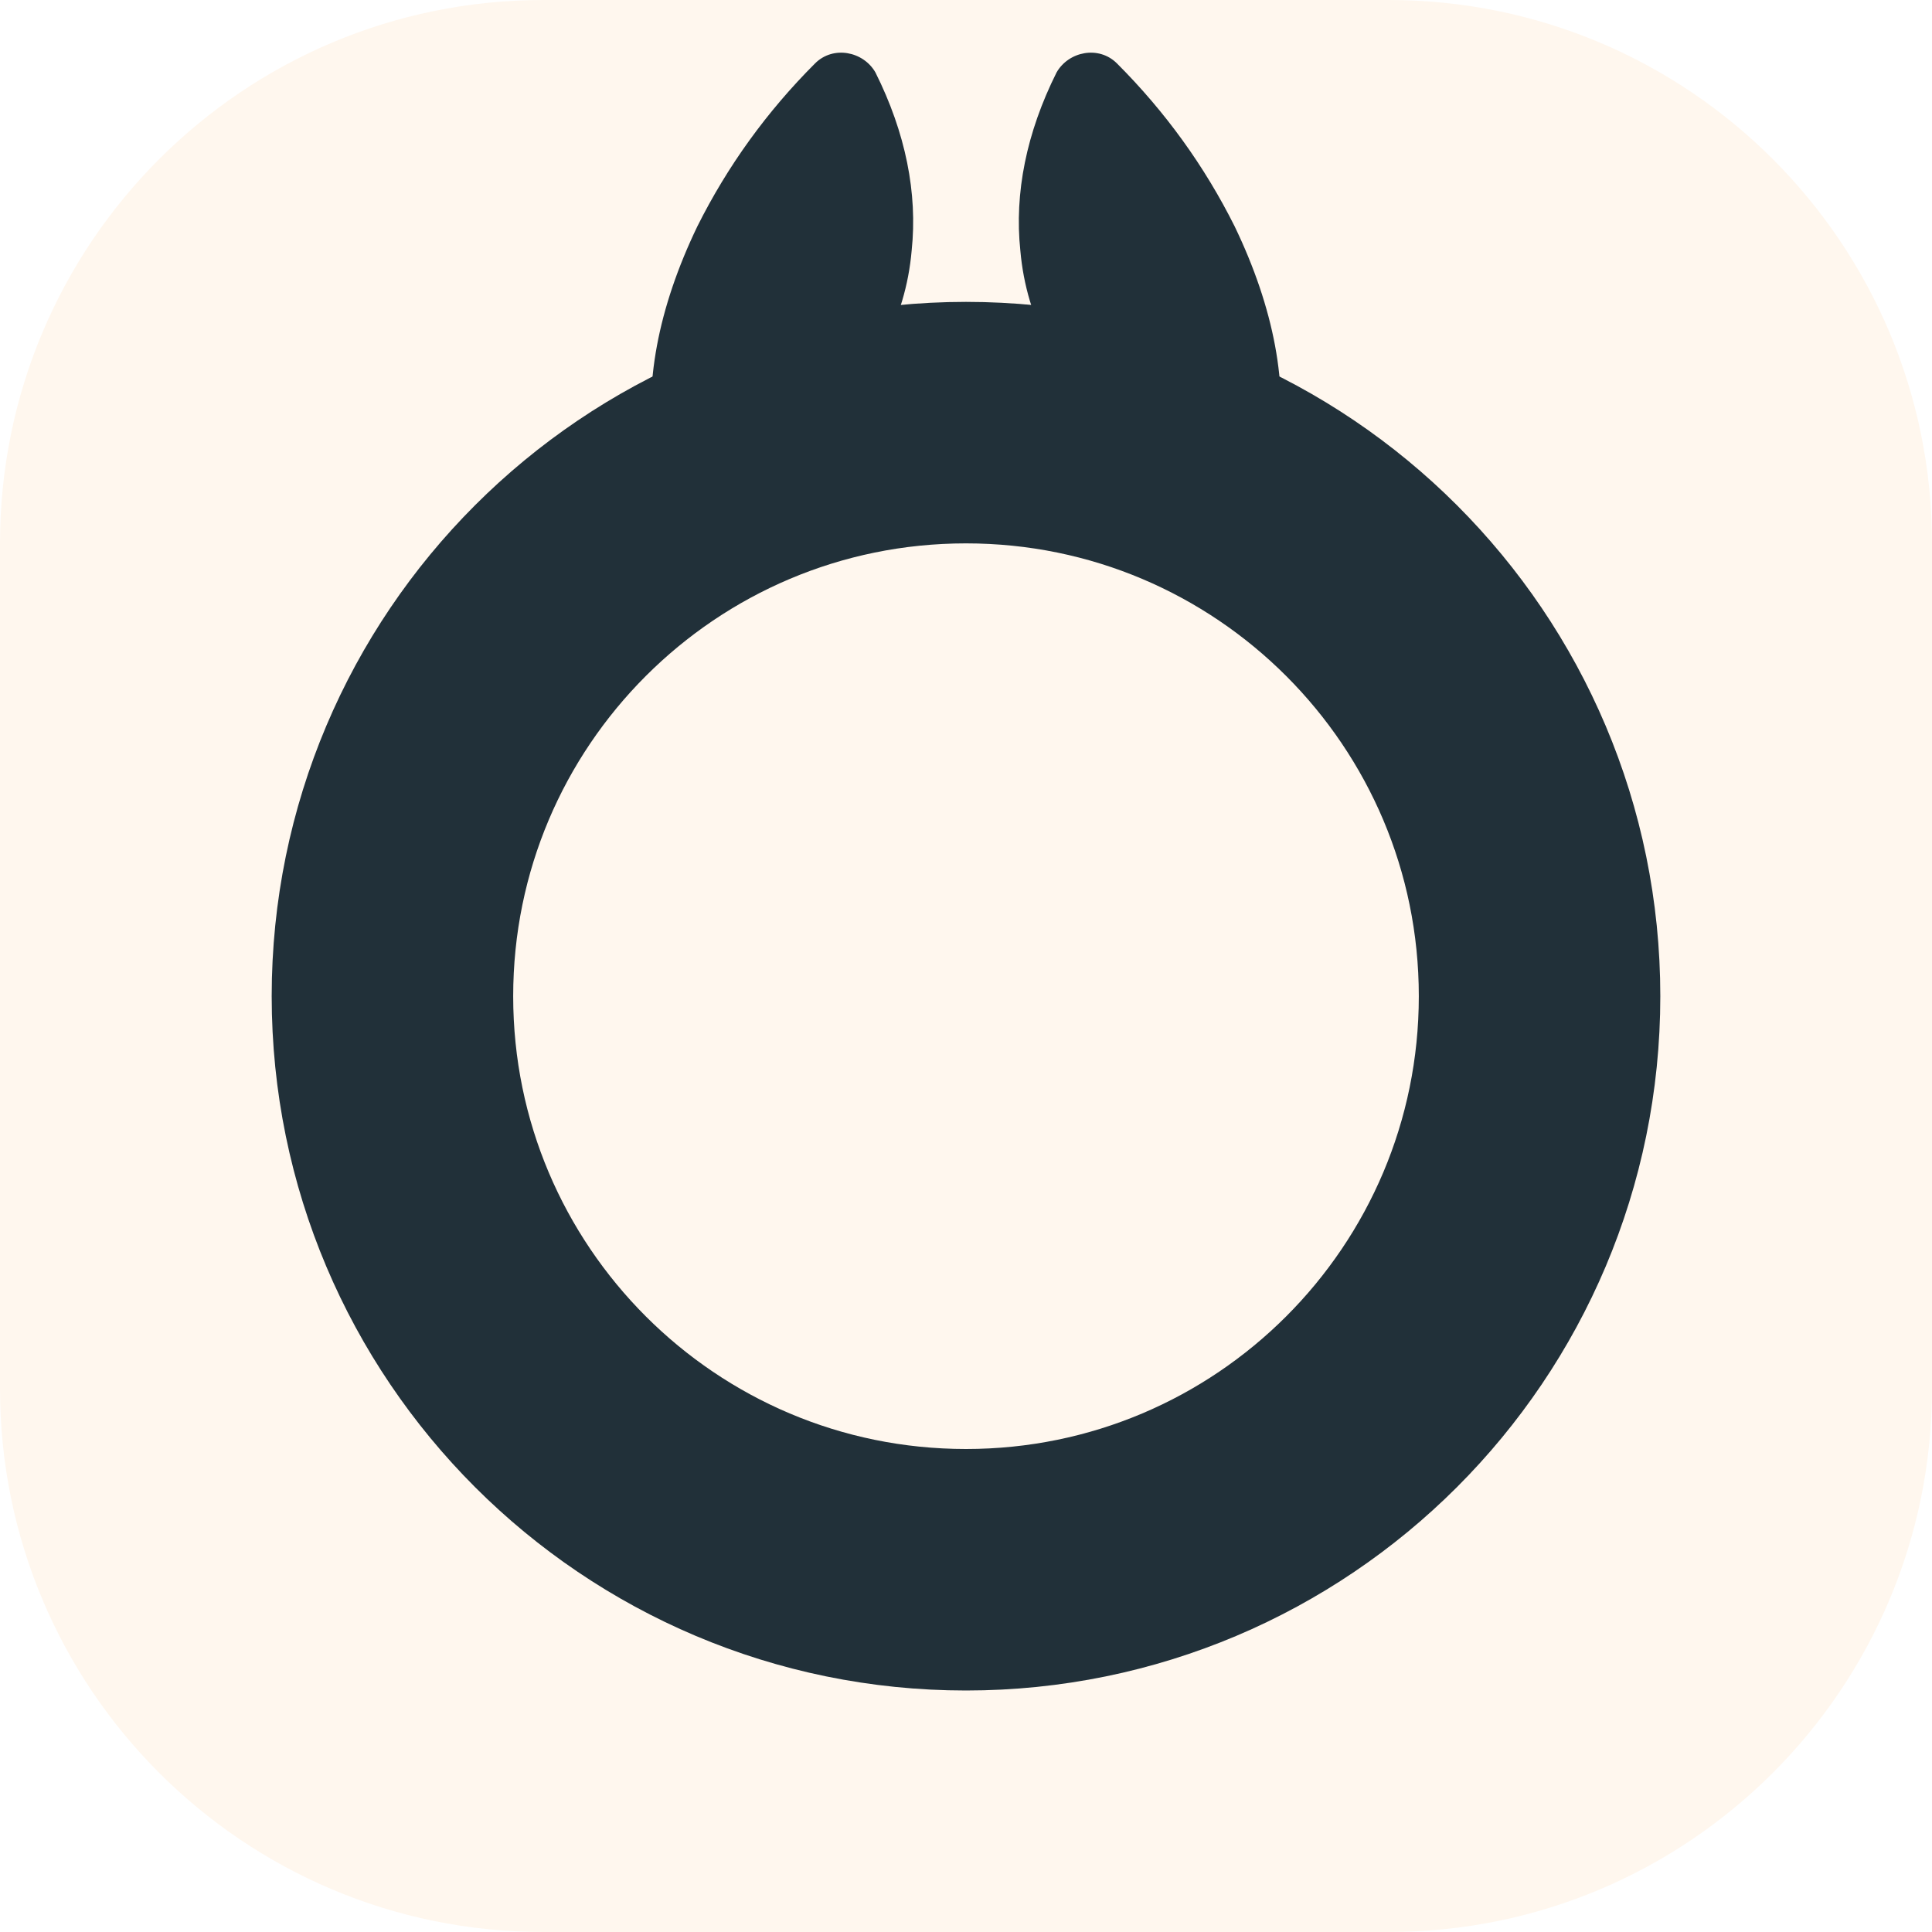
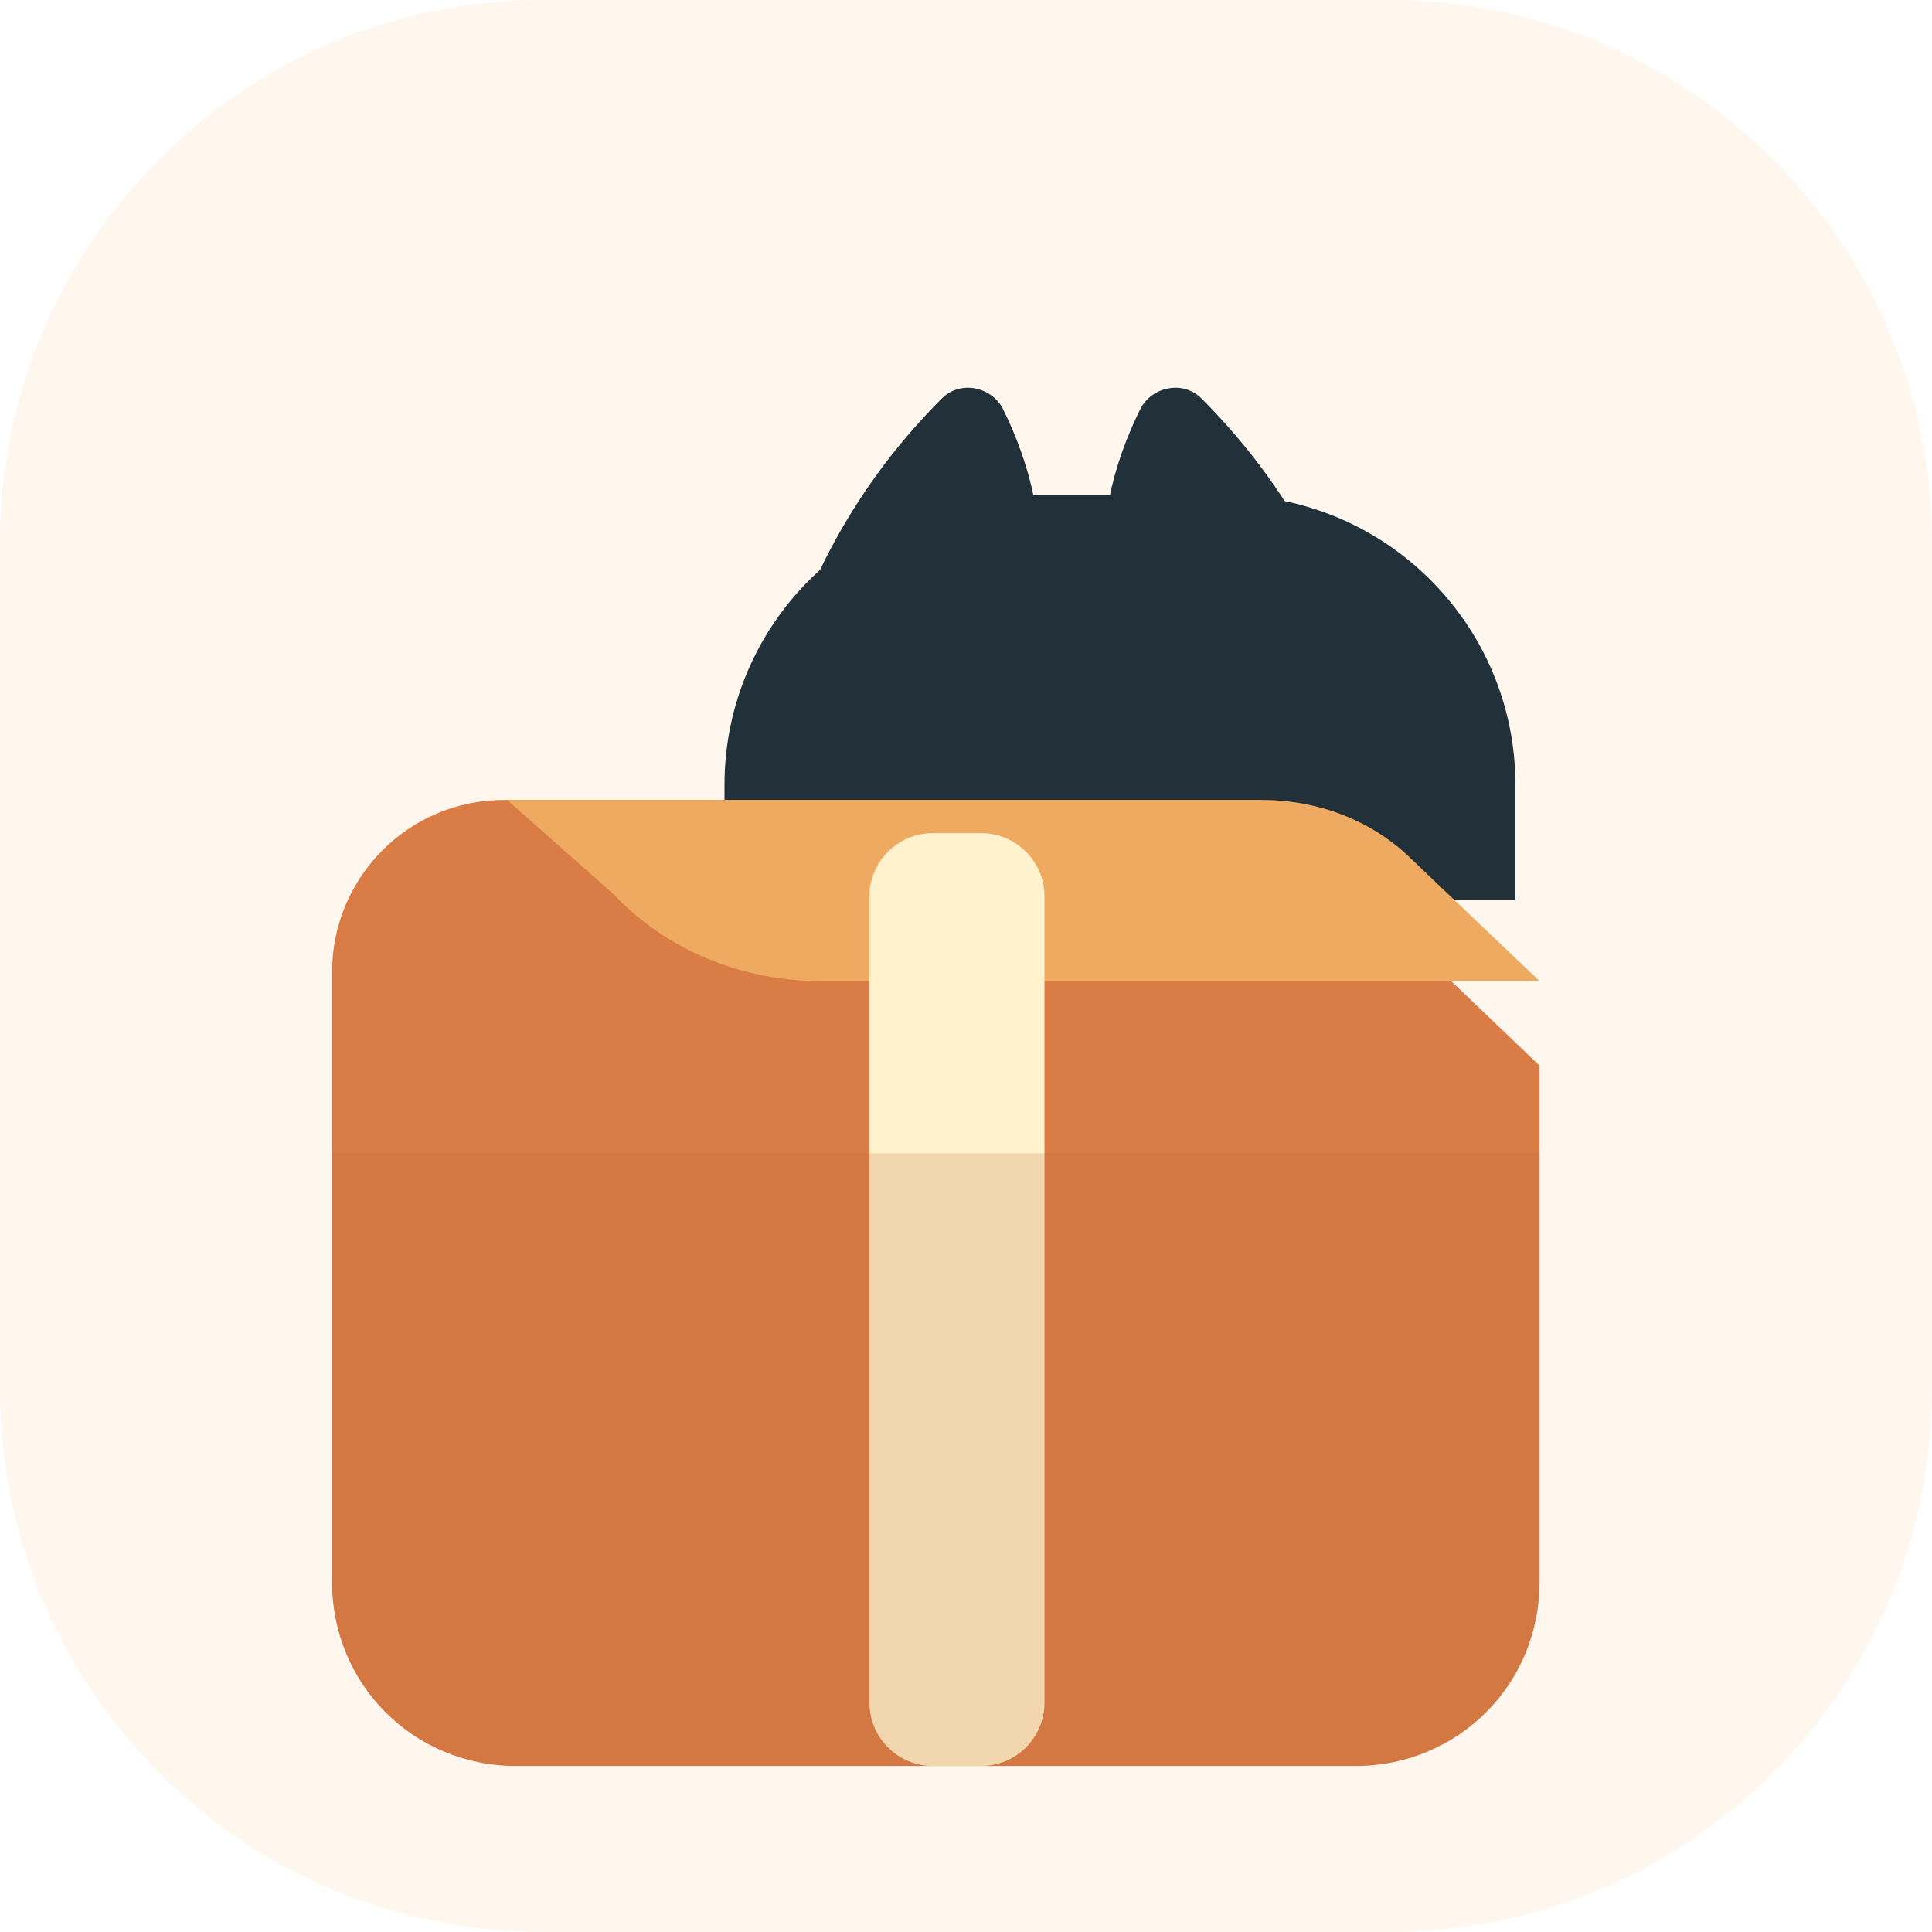
<svg xmlns="http://www.w3.org/2000/svg" viewBox="0 0 64 64">
  <rect width="64" height="64" rx="18" fill="#fff7ee" />
-   <path d="M21.7 15.1c-.4-2.3.1-4.9 1.4-7.6 1-2 2.3-3.8 3.9-5.4.6-.6 1.6-.4 2 .3 1 2 1.4 4 1.2 5.9-.2 2.3-1.3 4.3-3.1 5.8-1.4 1.2-3.2 1.6-5.4 1z" fill="#213039" />
-   <path d="M42.3 15.1c.4-2.3-.1-4.9-1.4-7.6-1-2-2.3-3.8-3.9-5.4-.6-.6-1.6-.4-2 .3-1 2-1.4 4-1.2 5.9.2 2.3 1.3 4.3 3.1 5.8 1.4 1.2 3.2 1.6 5.4 1z" fill="#213039" />
-   <circle cx="32" cy="33" r="19" fill="none" stroke="#213039" stroke-width="8" />
+   <g transform="translate(7 7)">
+     <path d="M17 19c0-5.3 4.3-9.6 9.6-9.6h7c5.3 0 9.6 4.3 9.6 9.6v3.8H17V19Z" fill="#213039" />
+     <path d="M18.9 19.2c-.4-2.3.1-4.9 1.4-7.6 1-2 2.3-3.8 3.9-5.4.6-.6 1.6-.4 2 .3 1 2 1.4 4 1.2 5.9-.2 2.3-1.3 4.3-3.1 5.8-1.4 1.2-3.2 1.6-5.4 1z" fill="#213039" />
+     <path d="M38.1 19.2c.4-2.3-.1-4.9-1.4-7.6-1-2-2.3-3.8-3.9-5.4-.6-.6-1.6-.4-2 .3-1 2-1.4 4-1.2 5.9.2 2.3 1.3 4.3 3.1 5.8 1.4 1.2 3.2 1.6 5.4 1z" fill="#213039" />
+     <path d="M4 25.2c0-3.1 2.5-5.7 5.7-5.7h25.1l9.2 8.8v17.1c0 3.4-2.7 6.1-6.1 6.1H10.1C6.7 51.5 4 48.8 4 45.4V25.2Z" fill="#d97c46" />
+     <path d="M9.8 19.5h25c1.9 0 3.7.7 5 2l4.2 4H20.2c-2.6 0-5.1-1-6.9-2.9l-3.5-3.1Z" fill="#efaa62" />
+     <rect x="21.8" y="20.6" width="5.8" height="30.9" rx="2.1" fill="#fff2cc" />
+     <path d="M4 31.2h40v14.2c0 3.4-2.7 6.1-6.1 6.1H10.1C6.7 51.5 4 48.8 4 45.4V31.2Z" fill="#bc6837" opacity=".2" />
+   </g>
</svg>
